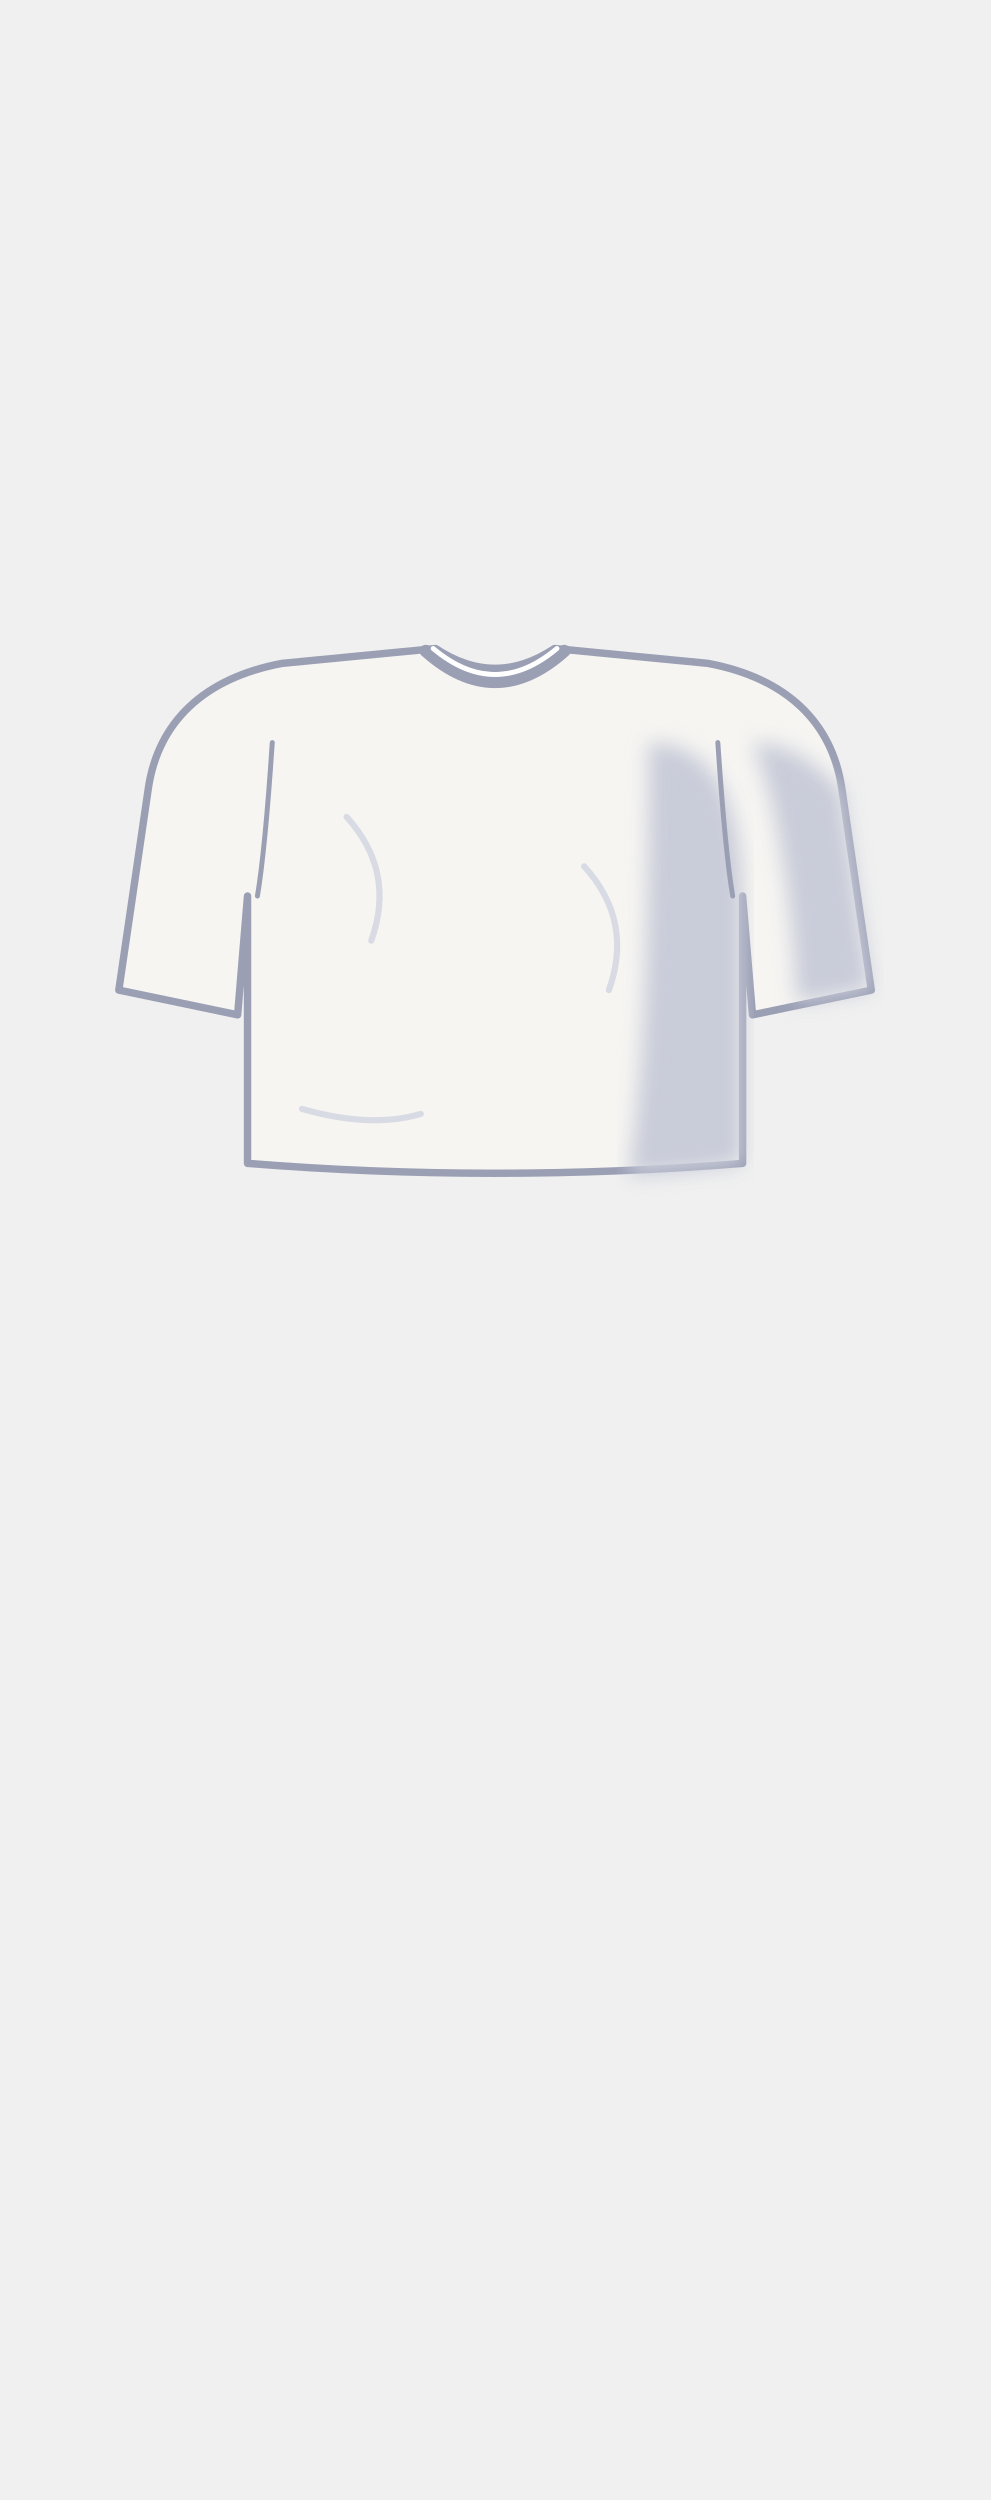
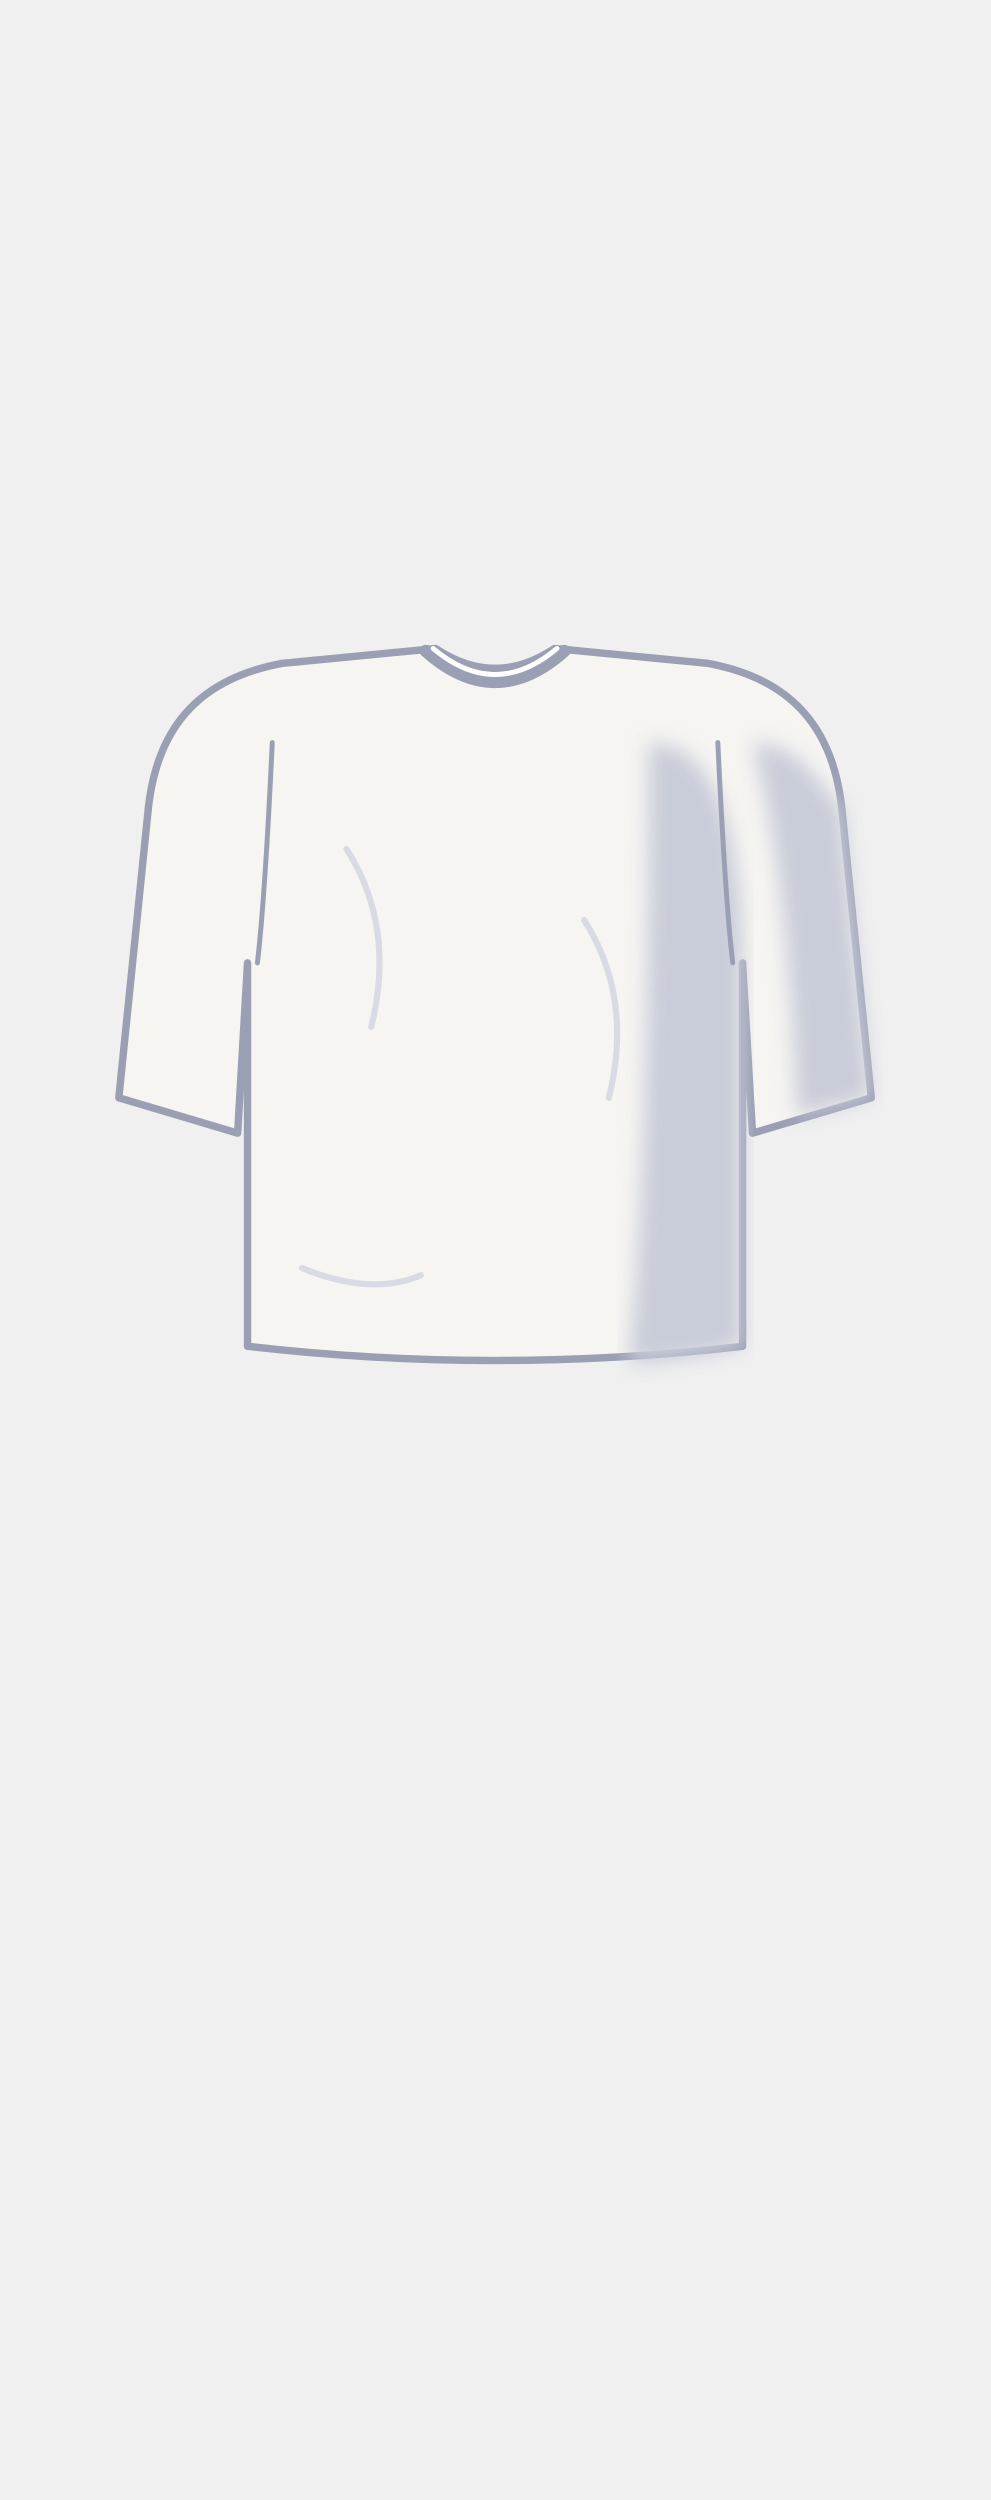
<svg xmlns="http://www.w3.org/2000/svg" viewBox="0 0 400 1010">
  <defs>
    <filter id="soft" x="-10%" y="-10%" width="120%" height="120%">
      <feGaussianBlur stdDeviation="4" />
    </filter>
  </defs>
-   <path d="M176 262 Q200 278 224 262 L286 268 C318 274 336 292 340 318 L352 400 L304 410 L300 362 L300 470 Q200 478 100 470 L100 362 L96 410 L48 400 L60 318 C64 292 82 274 114 268 Z" fill="#f6f5f2" stroke="#9a9fb4" stroke-width="3" stroke-linejoin="round" />
-   <path d="M262 300 C286 300 300 320 300 362 L300 470 Q276 474 254 475 C262 420 262 350 262 300 Z" fill="#c9ccd9" opacity="1.0" filter="url(#soft)" />
-   <path d="M304 300 C326 300 336 318 340 318 L352 400 L322 405 C320 370 316 330 304 300 Z" fill="#c9ccd9" opacity="1.0" filter="url(#soft)" />
-   <path d="M110 300 C108 330 106 350 104 362" fill="none" stroke="#9a9fb4" stroke-width="2" stroke-linecap="round" stroke-linejoin="round" />
-   <path d="M290 300 C292 330 294 350 296 362" fill="none" stroke="#9a9fb4" stroke-width="2" stroke-linecap="round" stroke-linejoin="round" />
-   <path d="M140 330 Q160 352 150 380" fill="none" stroke="#d9dbe4" stroke-width="2.5" stroke-linecap="round" stroke-linejoin="round" />
-   <path d="M236 350 Q256 372 246 400" fill="none" stroke="#d9dbe4" stroke-width="2.5" stroke-linecap="round" stroke-linejoin="round" />
-   <path d="M122 448 Q150 456 170 450" fill="none" stroke="#d9dbe4" stroke-width="2.5" stroke-linecap="round" stroke-linejoin="round" />
-   <path d="M172 263 Q200 288 228 263" fill="none" stroke="#9a9fb4" stroke-width="5" stroke-linecap="round" stroke-linejoin="round" />
-   <path d="M175 262 Q200 283 225 262" fill="none" stroke="#ffffff" stroke-width="2" stroke-linecap="round" stroke-linejoin="round" />
+   <path d="M 176 262 Q 200 278 224 262 L 286 268 C 318 274 336 292 340 325.8 L 352 443.5 L 304 457.8 L 300 389.0 L 300 543.9 Q 200 555.4 100 543.9 L 100 389.0 L 96 457.8 L 48 443.5 L 60 325.8 C 64 292 82 274 114 268 Z" fill="#f6f5f2" stroke="#9a9fb4" stroke-width="3" stroke-linejoin="round" />
+   <path d="M 262 300 C 286 300 300 328.7 300 389.0 L 300 543.9 Q 276 549.7 254 551.1 C 262 472.2 262 371.7 262 300 Z" fill="#c9ccd9" opacity="1.0" filter="url(#soft)" />
+   <path d="M 304 300 C 326 300 336 325.8 340 325.8 L 352 443.5 L 322 450.7 C 320 400.4 316 343.0 304 300 Z" fill="#c9ccd9" opacity="1.0" filter="url(#soft)" />
+   <path d="M 110 300 C 108 343.0 106 371.7 104 389.0" fill="none" stroke="#9a9fb4" stroke-width="2" stroke-linecap="round" stroke-linejoin="round" />
+   <path d="M 290 300 C 292 343.0 294 371.7 296 389.0" fill="none" stroke="#9a9fb4" stroke-width="2" stroke-linecap="round" stroke-linejoin="round" />
+   <path d="M 140 343.0 Q 160 374.6 150 414.8" fill="none" stroke="#d9dbe4" stroke-width="2.5" stroke-linecap="round" stroke-linejoin="round" />
+   <path d="M 236 371.7 Q 256 403.3 246 443.5" fill="none" stroke="#d9dbe4" stroke-width="2.5" stroke-linecap="round" stroke-linejoin="round" />
+   <path d="M 122 512.3 Q 150 523.8 170 515.2" fill="none" stroke="#d9dbe4" stroke-width="2.5" stroke-linecap="round" stroke-linejoin="round" />
+   <path d="M 172 263 Q 200 288 228 263" fill="none" stroke="#9a9fb4" stroke-width="5" stroke-linecap="round" stroke-linejoin="round" />
+   <path d="M 175 262 Q 200 283 225 262" fill="none" stroke="#ffffff" stroke-width="2" stroke-linecap="round" stroke-linejoin="round" />
</svg>
